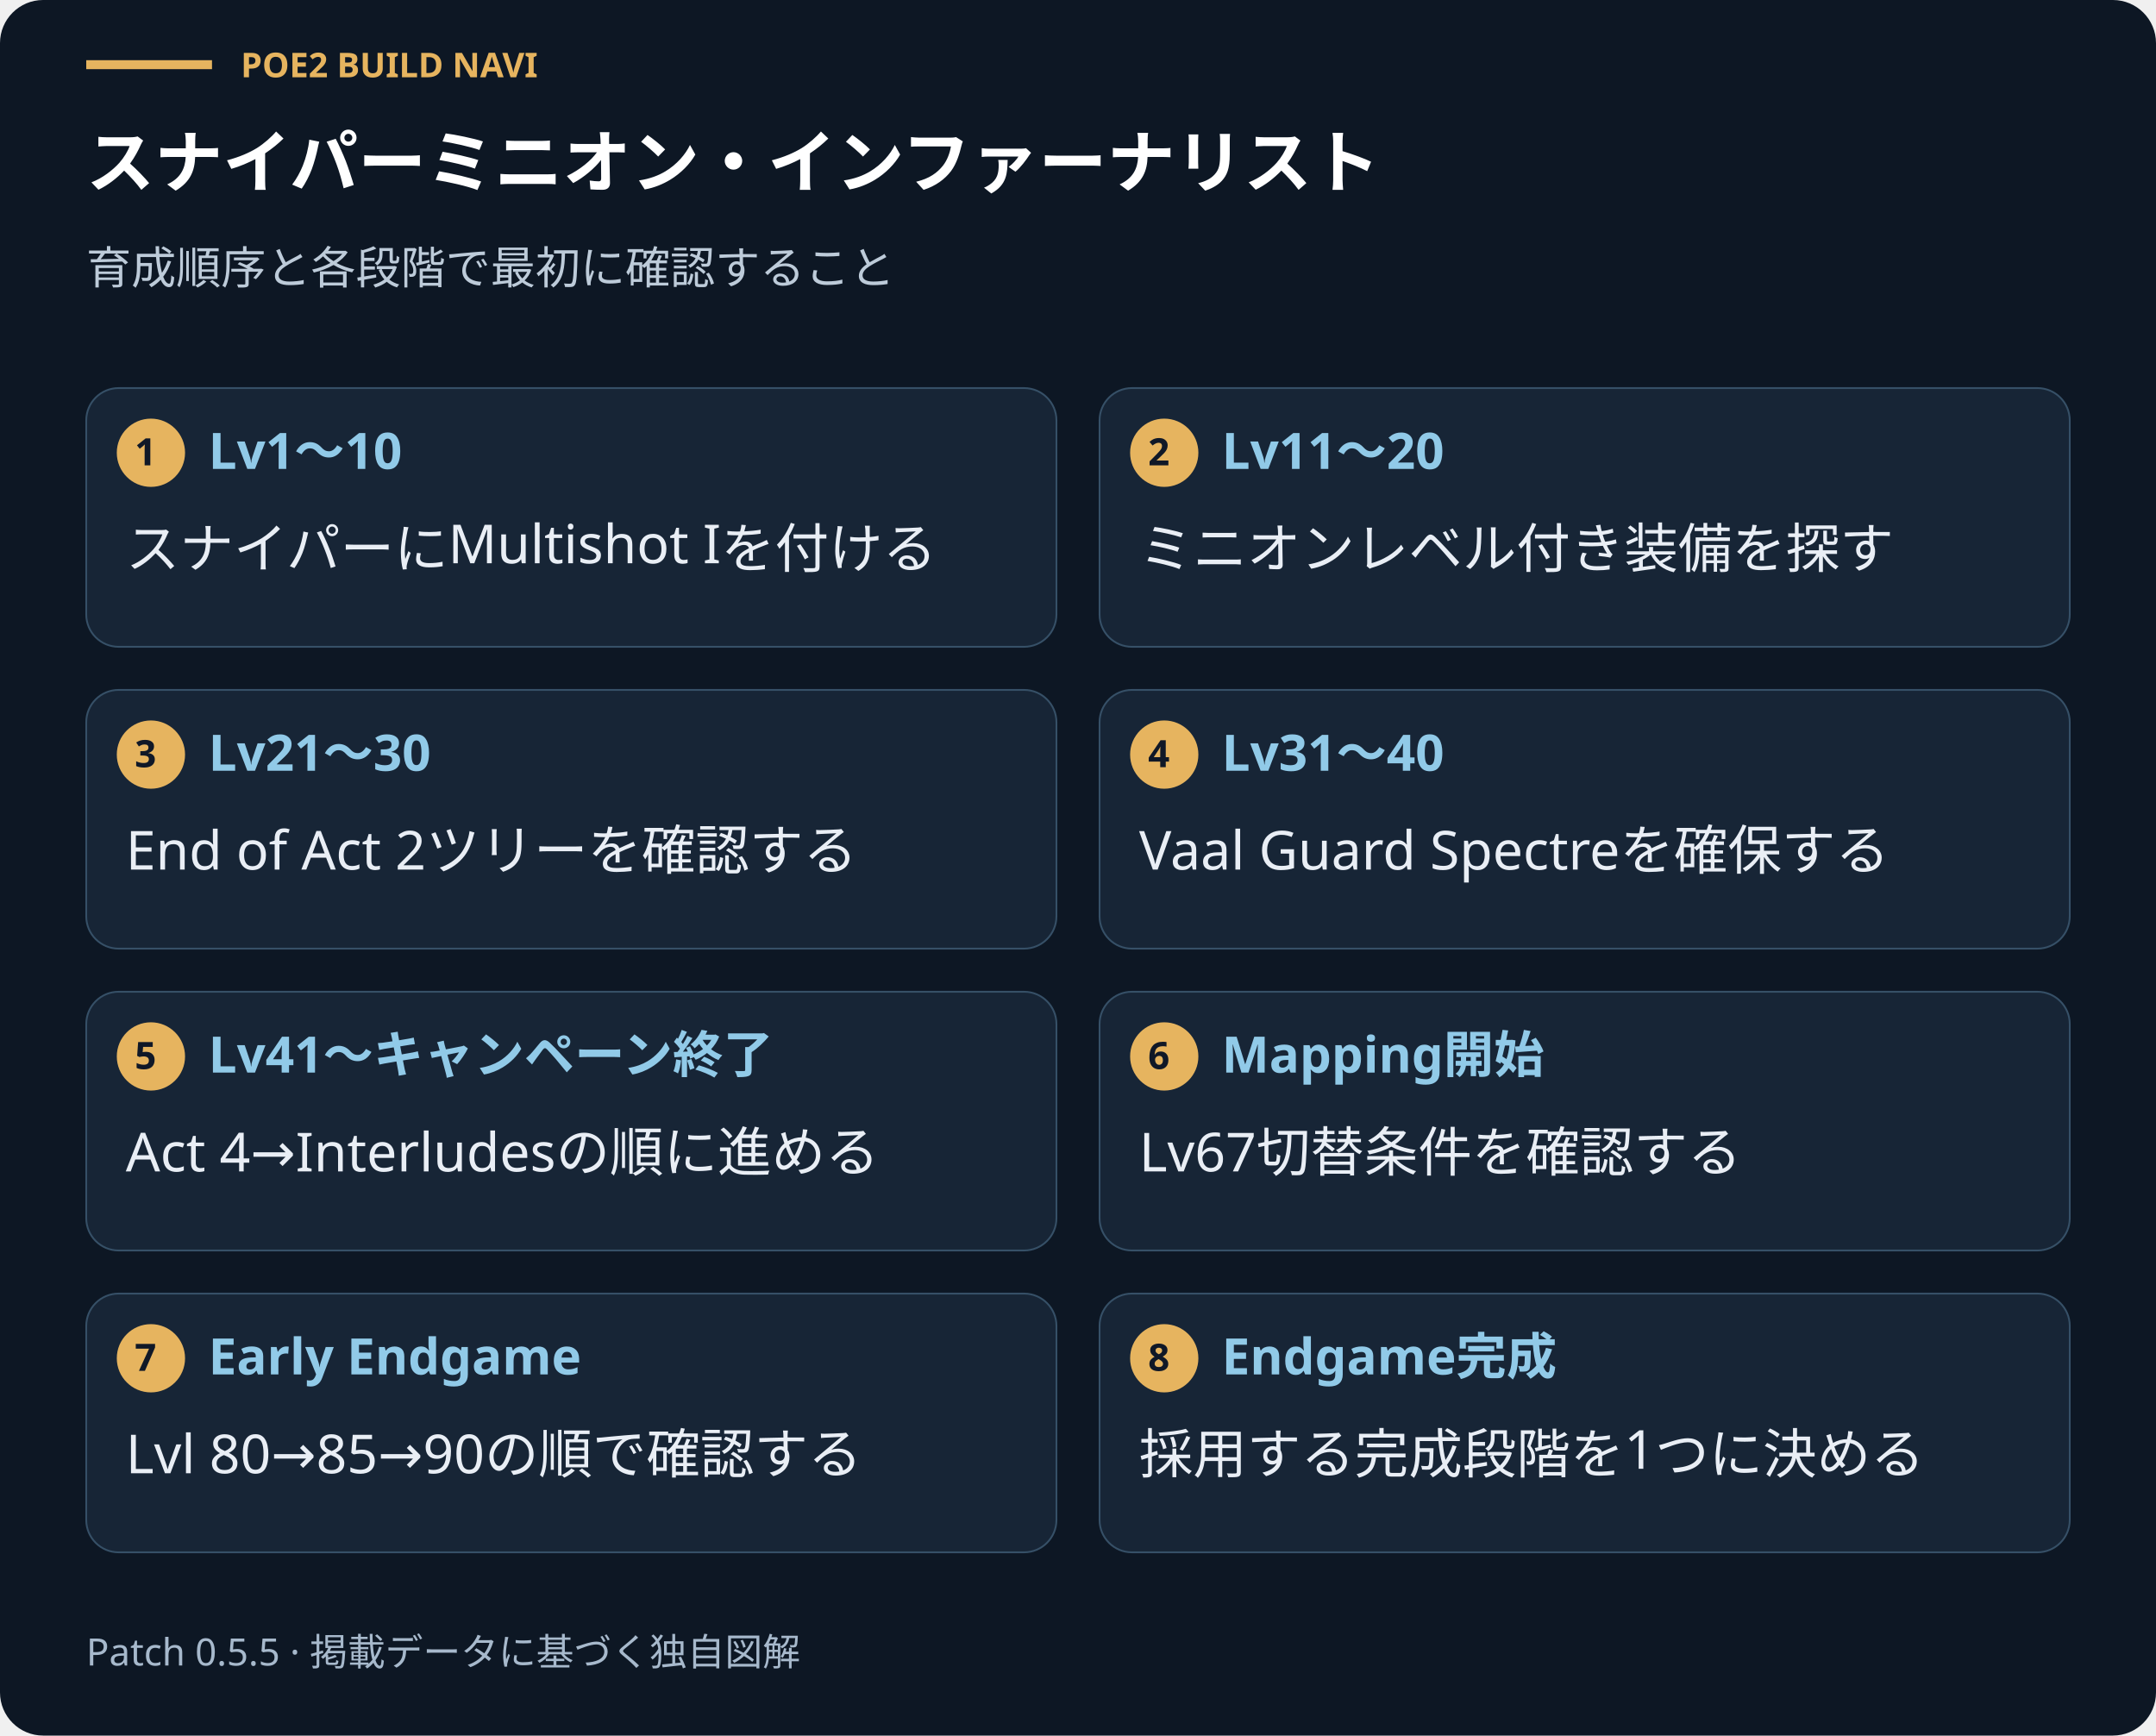
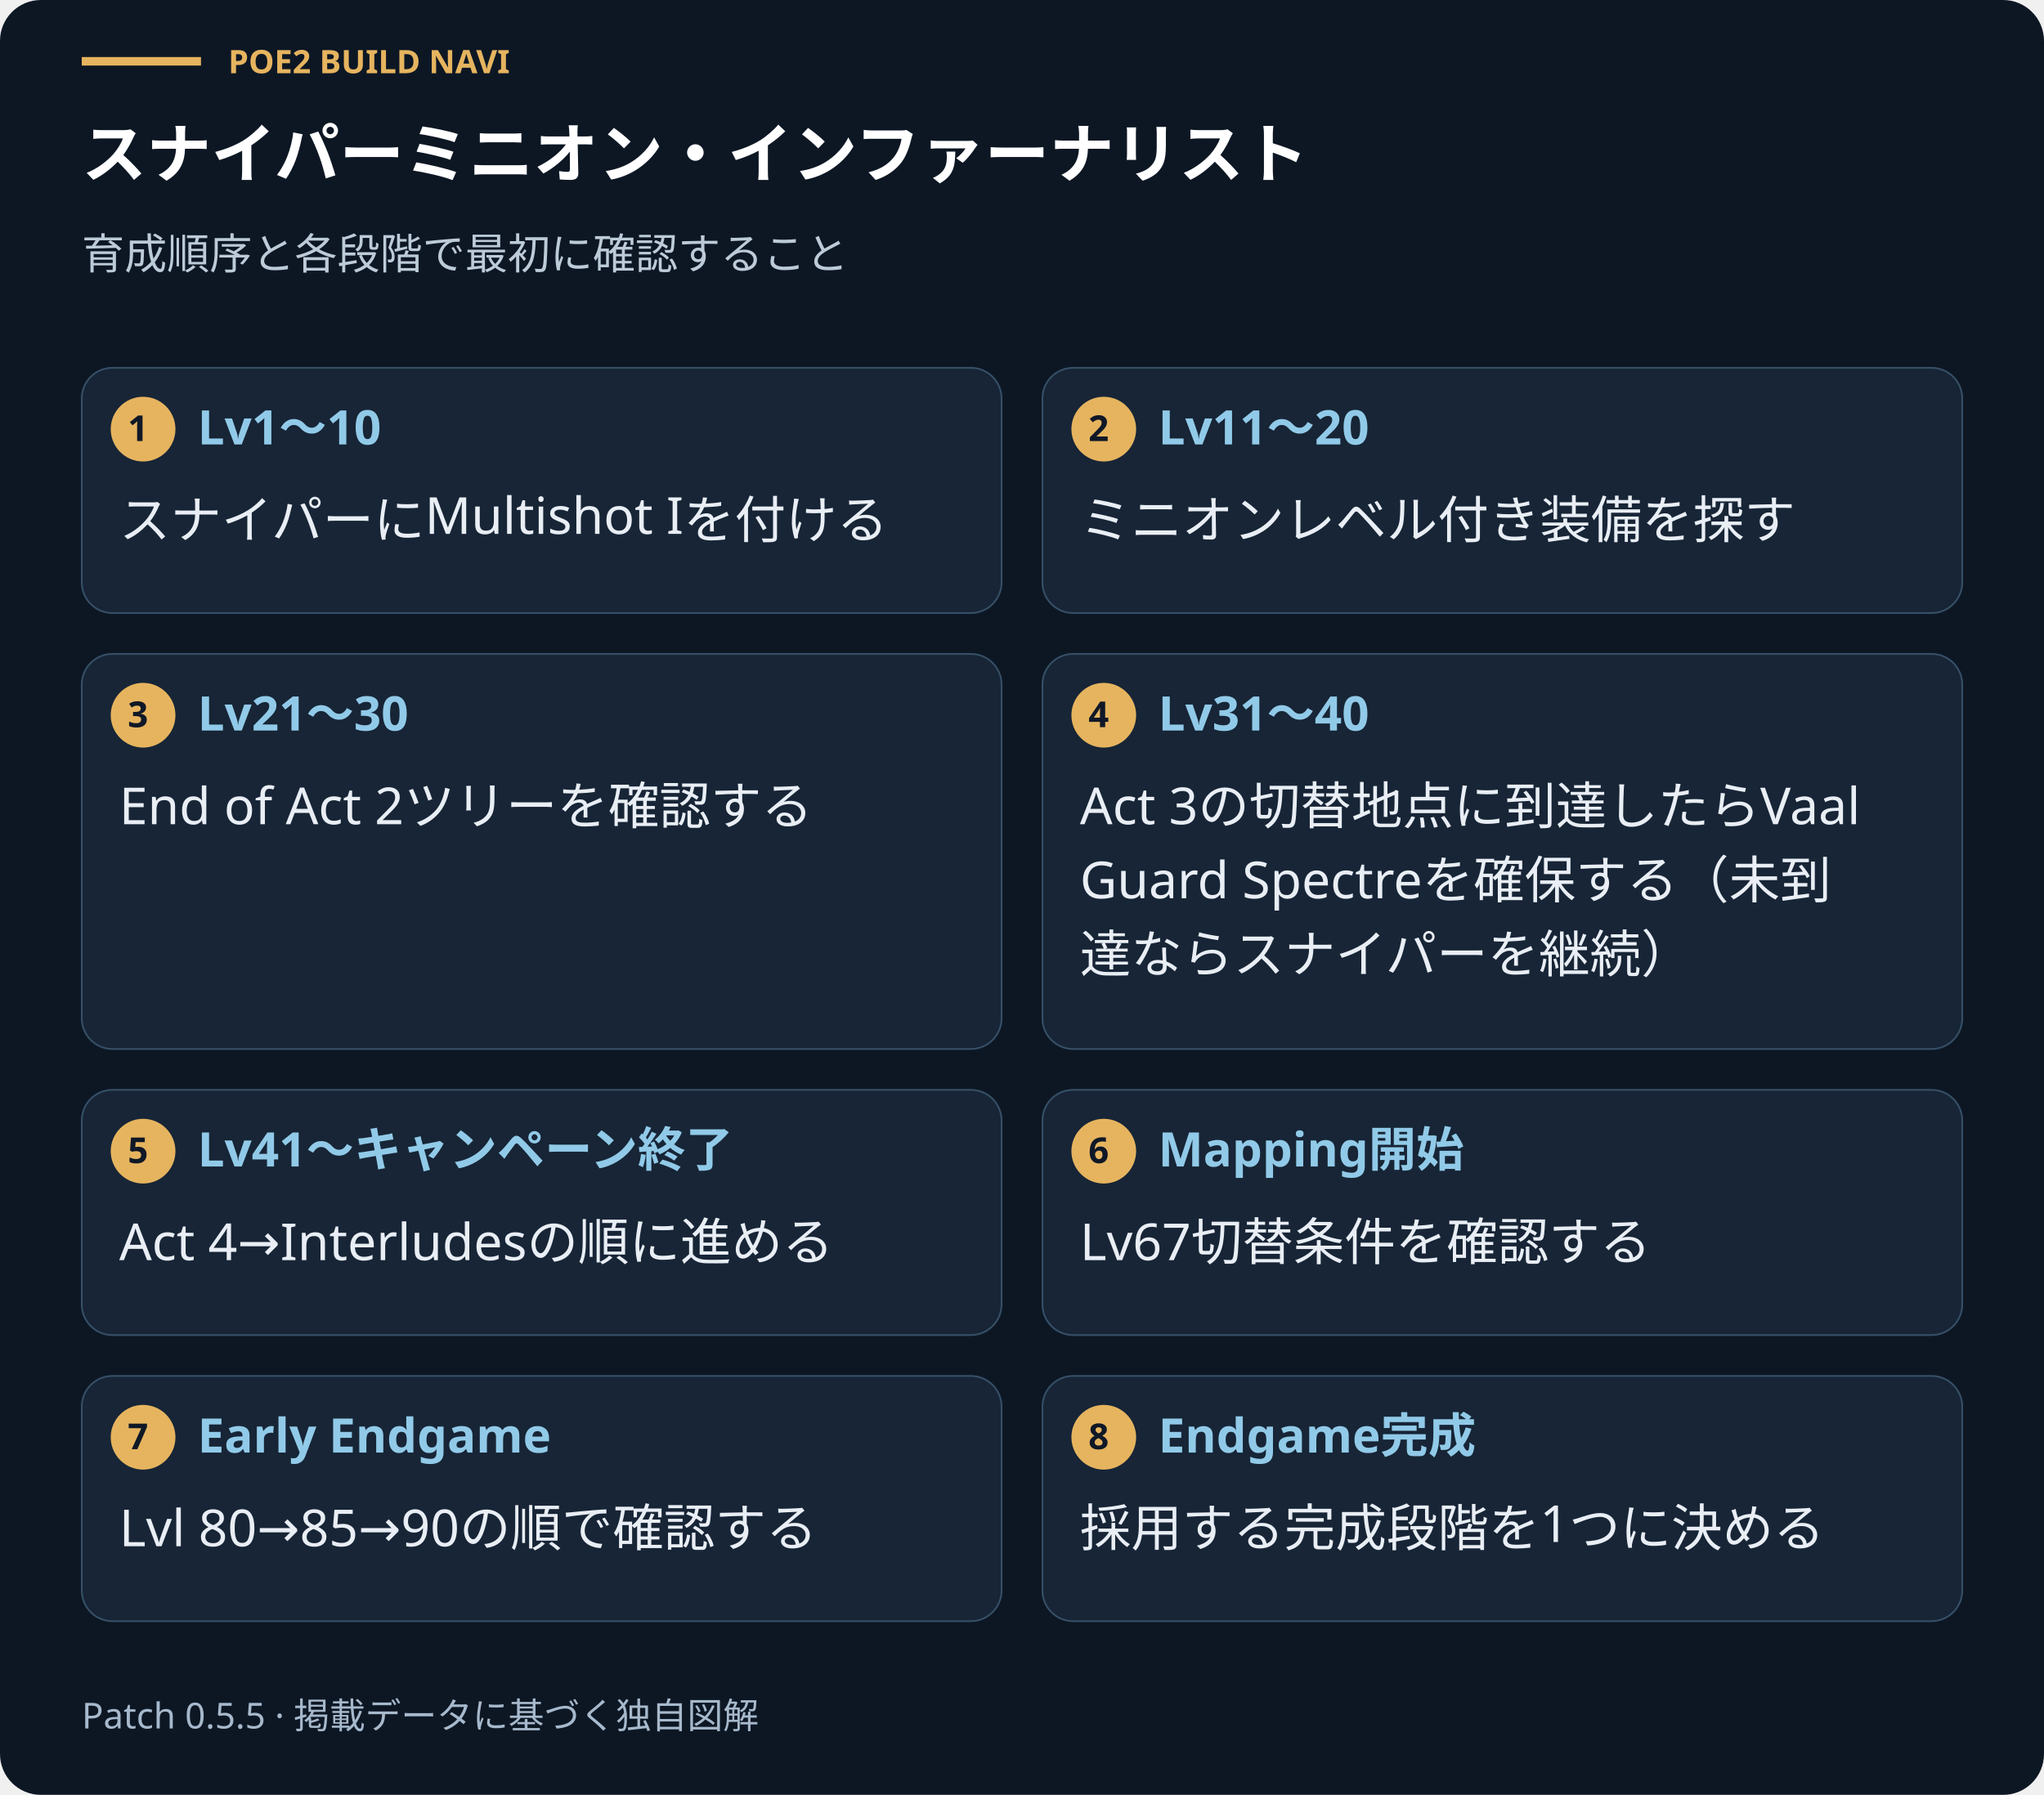
- <svg xmlns="http://www.w3.org/2000/svg" width="1200" height="966" viewBox="0 0 1200 966" role="img" aria-labelledby="title desc">
+ <svg xmlns="http://www.w3.org/2000/svg" width="1200" height="1054" viewBox="0 0 1200 1054" role="img" aria-labelledby="title desc">
  <g font-family="sans-serif">
-     <rect width="1200" height="966" rx="24" fill="#0d1724" />
+     <rect width="1200" height="1054" rx="24" fill="#0d1724" />
    <path d="M48 36h70" stroke="#e6b45f" stroke-width="5" />
    <text x="134" y="43" fill="#e6b45f" font-size="19" font-weight="700">
      <tspan x="134" dy="0">POE2 BUILD NAVI</tspan>
    </text>
    <text x="48" y="104" fill="#ffffff" font-size="38" font-weight="700">
      <tspan x="48" dy="0">スナイパーミニオン・インファーナリスト</tspan>
    </text>
    <text x="48" y="158" fill="#bdcbd9" font-size="25" font-weight="400">
      <tspan x="48" dy="0">育成順序と各段階で最初に確認すること</tspan>
    </text>
    <rect x="48" y="216" width="540" height="144" rx="18" fill="#172536" stroke="#365067" />
    <circle cx="84" cy="252" r="19" fill="#e6b45f" />
    <text x="75" y="259" fill="#101827" font-size="21" font-weight="700">
      <tspan x="75" dy="0">1</tspan>
    </text>
    <text x="116" y="261" fill="#91cae8" font-size="28" font-weight="700">
      <tspan x="116" dy="0">Lv1〜10</tspan>
    </text>
    <text x="70" y="316" fill="#e9eef5" font-size="30" font-weight="400">
      <tspan x="70" dy="0">スナイパーにMultishot Iを付ける</tspan>
    </text>
    <rect x="612" y="216" width="540" height="144" rx="18" fill="#172536" stroke="#365067" />
    <circle cx="648" cy="252" r="19" fill="#e6b45f" />
    <text x="639" y="259" fill="#101827" font-size="21" font-weight="700">
      <tspan x="639" dy="0">2</tspan>
    </text>
    <text x="680" y="261" fill="#91cae8" font-size="28" font-weight="700">
      <tspan x="680" dy="0">Lv11〜20</tspan>
    </text>
    <text x="634" y="316" fill="#e9eef5" font-size="30" font-weight="400">
      <tspan x="634" dy="0">ミニオンレベル付き装備を探す</tspan>
    </text>
-     <rect x="48" y="384" width="540" height="144" rx="18" fill="#172536" stroke="#365067" />
+     <rect x="48" y="384" width="540" height="232" rx="18" fill="#172536" stroke="#365067" />
    <circle cx="84" cy="420" r="19" fill="#e6b45f" />
    <text x="75" y="427" fill="#101827" font-size="21" font-weight="700">
      <tspan x="75" dy="0">3</tspan>
    </text>
    <text x="116" y="429" fill="#91cae8" font-size="28" font-weight="700">
      <tspan x="116" dy="0">Lv21〜30</tspan>
    </text>
    <text x="70" y="484" fill="#e9eef5" font-size="30" font-weight="400">
      <tspan x="70" dy="0">End of Act 2ツリーを確認する</tspan>
    </text>
-     <rect x="612" y="384" width="540" height="144" rx="18" fill="#172536" stroke="#365067" />
+     <rect x="612" y="384" width="540" height="232" rx="18" fill="#172536" stroke="#365067" />
    <circle cx="648" cy="420" r="19" fill="#e6b45f" />
    <text x="639" y="427" fill="#101827" font-size="21" font-weight="700">
      <tspan x="639" dy="0">4</tspan>
    </text>
    <text x="680" y="429" fill="#91cae8" font-size="28" font-weight="700">
      <tspan x="680" dy="0">Lv31〜40</tspan>
    </text>
    <text x="634" y="484" fill="#e9eef5" font-size="30" font-weight="400">
-       <tspan x="634" dy="0">Vaal Guard Spectreを確保する</tspan>
+       <tspan x="634" dy="0">Act 3の切替地点に到達したらVaal</tspan>
+       <tspan x="634" dy="43.5"> Guard Spectreを確保する（未到</tspan>
+       <tspan x="634" dy="43.5">達ならスナイパーを継続）</tspan>
    </text>
-     <rect x="48" y="552" width="540" height="144" rx="18" fill="#172536" stroke="#365067" />
-     <circle cx="84" cy="588" r="19" fill="#e6b45f" />
-     <text x="75" y="595" fill="#101827" font-size="21" font-weight="700">
+     <rect x="48" y="640" width="540" height="144" rx="18" fill="#172536" stroke="#365067" />
+     <circle cx="84" cy="676" r="19" fill="#e6b45f" />
+     <text x="75" y="683" fill="#101827" font-size="21" font-weight="700">
      <tspan x="75" dy="0">5</tspan>
    </text>
-     <text x="116" y="597" fill="#91cae8" font-size="28" font-weight="700">
+     <text x="116" y="685" fill="#91cae8" font-size="28" font-weight="700">
      <tspan x="116" dy="0">Lv41〜キャンペーン終了</tspan>
    </text>
-     <text x="70" y="652" fill="#e9eef5" font-size="30" font-weight="400">
+     <text x="70" y="740" fill="#e9eef5" font-size="30" font-weight="400">
      <tspan x="70" dy="0">Act 4→Interludesの順に進める</tspan>
    </text>
-     <rect x="612" y="552" width="540" height="144" rx="18" fill="#172536" stroke="#365067" />
-     <circle cx="648" cy="588" r="19" fill="#e6b45f" />
-     <text x="639" y="595" fill="#101827" font-size="21" font-weight="700">
+     <rect x="612" y="640" width="540" height="144" rx="18" fill="#172536" stroke="#365067" />
+     <circle cx="648" cy="676" r="19" fill="#e6b45f" />
+     <text x="639" y="683" fill="#101827" font-size="21" font-weight="700">
      <tspan x="639" dy="0">6</tspan>
    </text>
-     <text x="680" y="597" fill="#91cae8" font-size="28" font-weight="700">
+     <text x="680" y="685" fill="#91cae8" font-size="28" font-weight="700">
      <tspan x="680" dy="0">Mapping開始</tspan>
    </text>
-     <text x="634" y="652" fill="#e9eef5" font-size="30" font-weight="400">
+     <text x="634" y="740" fill="#e9eef5" font-size="30" font-weight="400">
      <tspan x="634" dy="0">Lv67切替条件を確認する</tspan>
    </text>
-     <rect x="48" y="720" width="540" height="144" rx="18" fill="#172536" stroke="#365067" />
-     <circle cx="84" cy="756" r="19" fill="#e6b45f" />
-     <text x="75" y="763" fill="#101827" font-size="21" font-weight="700">
+     <rect x="48" y="808" width="540" height="144" rx="18" fill="#172536" stroke="#365067" />
+     <circle cx="84" cy="844" r="19" fill="#e6b45f" />
+     <text x="75" y="851" fill="#101827" font-size="21" font-weight="700">
      <tspan x="75" dy="0">7</tspan>
    </text>
-     <text x="116" y="765" fill="#91cae8" font-size="28" font-weight="700">
+     <text x="116" y="853" fill="#91cae8" font-size="28" font-weight="700">
      <tspan x="116" dy="0">Early Endgame</tspan>
    </text>
-     <text x="70" y="820" fill="#e9eef5" font-size="30" font-weight="400">
+     <text x="70" y="908" fill="#e9eef5" font-size="30" font-weight="400">
      <tspan x="70" dy="0">Lvl 80→85→90の順で確認する</tspan>
    </text>
-     <rect x="612" y="720" width="540" height="144" rx="18" fill="#172536" stroke="#365067" />
-     <circle cx="648" cy="756" r="19" fill="#e6b45f" />
-     <text x="639" y="763" fill="#101827" font-size="21" font-weight="700">
+     <rect x="612" y="808" width="540" height="144" rx="18" fill="#172536" stroke="#365067" />
+     <circle cx="648" cy="844" r="19" fill="#e6b45f" />
+     <text x="639" y="851" fill="#101827" font-size="21" font-weight="700">
      <tspan x="639" dy="0">8</tspan>
    </text>
-     <text x="680" y="765" fill="#91cae8" font-size="28" font-weight="700">
+     <text x="680" y="853" fill="#91cae8" font-size="28" font-weight="700">
      <tspan x="680" dy="0">Endgame完成</tspan>
    </text>
-     <text x="634" y="820" fill="#e9eef5" font-size="30" font-weight="400">
+     <text x="634" y="908" fill="#e9eef5" font-size="30" font-weight="400">
      <tspan x="634" dy="0">採用する完成段階を1つに決める</tspan>
    </text>
-     <text x="48" y="927" fill="#a7b9cc" font-size="21" font-weight="400">
+     <text x="48" y="1015" fill="#a7b9cc" font-size="21" font-weight="400">
      <tspan x="48" dy="0">Patch 0.5.5 · 掲載データに基づく独自図解</tspan>
    </text>
  </g>
</svg>
